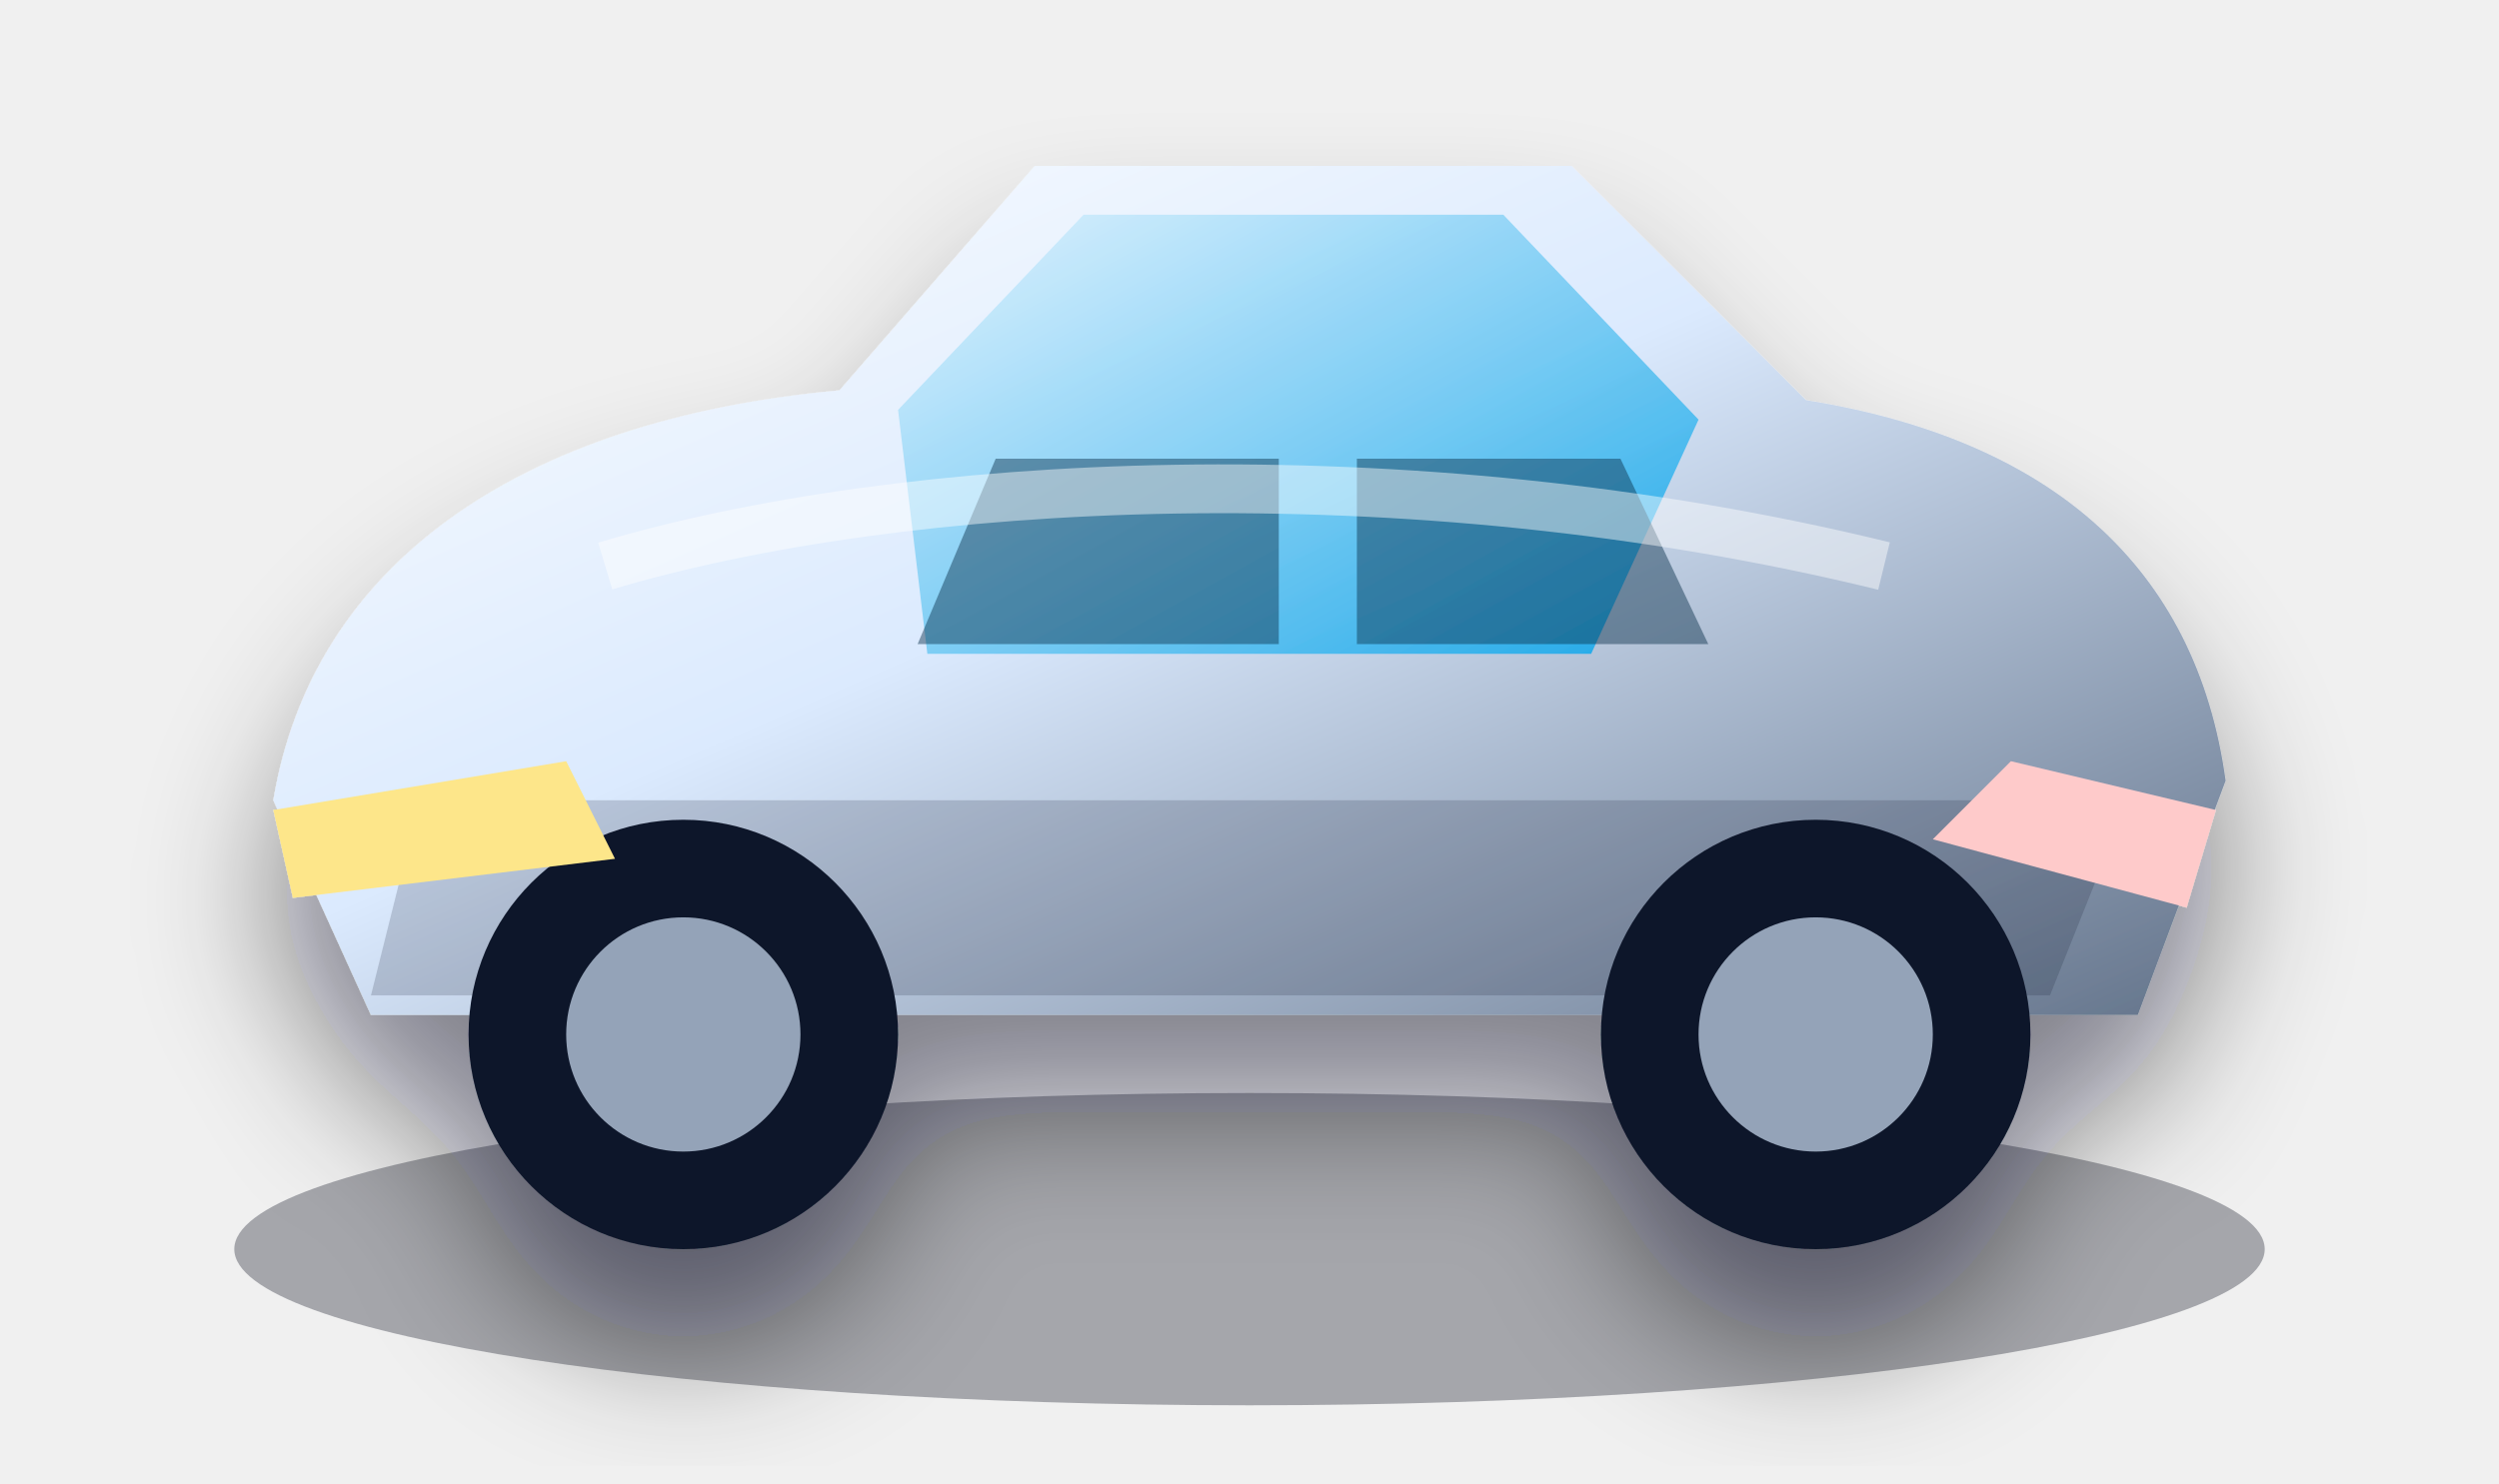
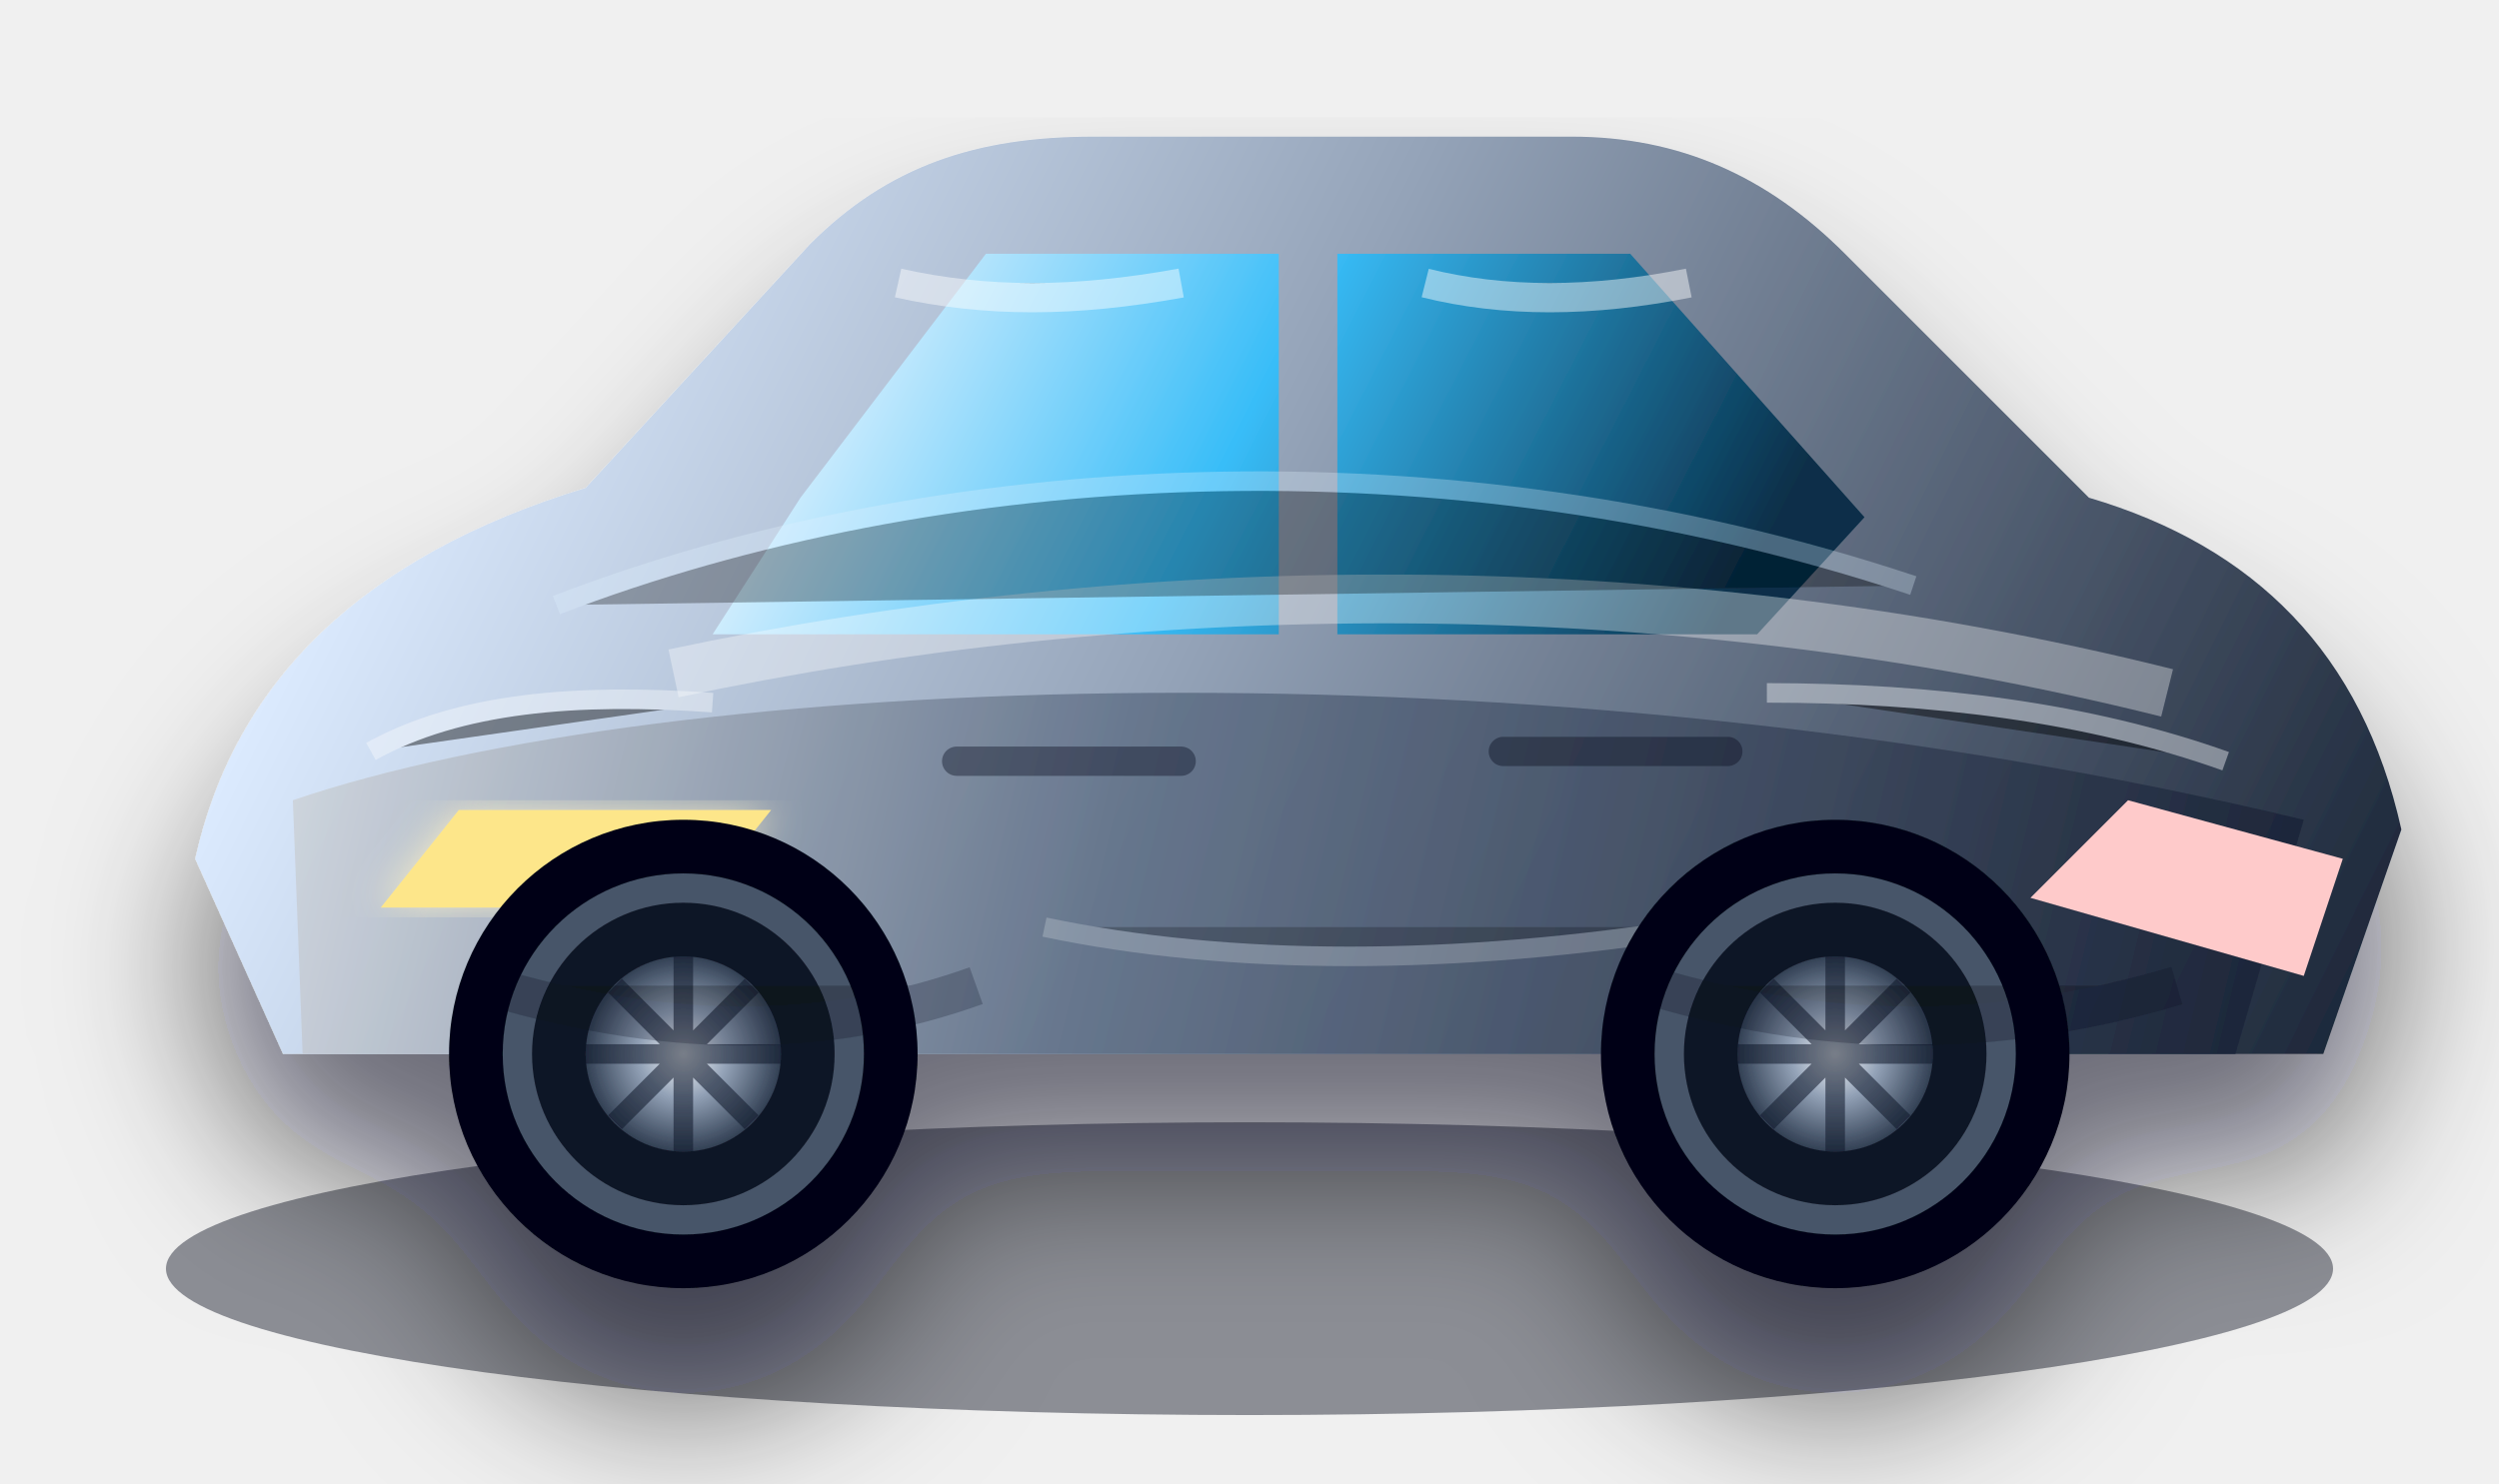
<svg xmlns="http://www.w3.org/2000/svg" width="256" height="152" viewBox="0 0 256 152">
  <defs>
-     <linearGradient id="paint" x1="0" y1="0" x2="1" y2="1">
+     <linearGradient id="paint" x1="0" y1="10" x2="230" y2="124" gradientUnits="userSpaceOnUse">
      <stop stop-color="#ffffff" />
-       <stop offset=".45" stop-color="#dbeafe" />
-       <stop offset="1" stop-color="#64748b" />
+       <stop offset=".2" stop-color="#dbeafe" />
+       <stop offset=".52" stop-color="#94a3b8" />
+       <stop offset="1" stop-color="#1e293b" />
    </linearGradient>
-     <linearGradient id="glass" x1="0" y1="0" x2="1" y2="1">
+     <linearGradient id="side" x1="0" y1="60" x2="250" y2="120" gradientUnits="userSpaceOnUse">
+       <stop stop-color="#f8fafc" />
+       <stop offset=".45" stop-color="#64748b" />
+       <stop offset="1" stop-color="#0f172a" />
+     </linearGradient>
+     <linearGradient id="glass" x1="86" y1="29" x2="172" y2="73" gradientUnits="userSpaceOnUse">
      <stop stop-color="#e0f2fe" />
-       <stop offset="1" stop-color="#0ea5e9" />
+       <stop offset=".45" stop-color="#38bdf8" />
+       <stop offset="1" stop-color="#082f49" />
    </linearGradient>
-     <filter id="s" x="-20%" y="-20%" width="140%" height="140%">
-       <feDropShadow dx="0" dy="10" stdDeviation="7" flood-color="#020617" flood-opacity=".45" />
+     <radialGradient id="rim" cx="50%" cy="50%" r="50%">
+       <stop stop-color="#f8fafc" />
+       <stop offset=".45" stop-color="#94a3b8" />
+       <stop offset="1" stop-color="#334155" />
+     </radialGradient>
+     <filter id="shadow" x="-20%" y="-30%" width="140%" height="170%">
+       <feDropShadow dx="0" dy="12" stdDeviation="8" flood-color="#020617" flood-opacity=".55" />
+     </filter>
+     <filter id="glow">
+       <feDropShadow dx="0" dy="0" stdDeviation="2" flood-color="#fef3c7" flood-opacity=".85" />
    </filter>
  </defs>
-   <ellipse cx="128" cy="128" rx="104" ry="16" fill="#020617" opacity=".32" />
-   <g filter="url(#s)">
-     <path d="M28 82c4-24 25-39 58-42l20-23h55l24 24c25 4 40 17 43 39l-9 24H38z" fill="url(#paint)" />
-     <path d="M92 42l19-20h43l20 21-11 24H95z" fill="url(#glass)" opacity=".9" />
-     <path d="M102 47h29v19H94zM139 47h27l9 19h-36z" fill="#082f49" opacity=".45" />
-     <path d="M43 82h175l-8 20H38z" fill="#0f172a" opacity=".18" />
-     <circle cx="70" cy="106" r="22" fill="#0f172a" />
-     <circle cx="70" cy="106" r="12" fill="#94a3b8" />
-     <circle cx="186" cy="106" r="22" fill="#0f172a" />
-     <circle cx="186" cy="106" r="12" fill="#94a3b8" />
-     <path d="M28 83l30-5 5 10-33 4z" fill="#fde68a" />
-     <path d="M206 78l21 5-3 10-26-7z" fill="#fecaca" />
-     <path d="M62 58c30-9 82-12 131 0" fill="none" stroke="#fff" stroke-width="5" opacity=".45" />
+   <ellipse cx="128" cy="130" rx="111" ry="15" fill="#020617" opacity=".42" />
+   <g filter="url(#shadow)">
+     <path d="M20 88c4-18 17-31 40-38l23-25c8-8 17-11 29-11h49c11 0 20 4 28 12l25 25c17 5 28 16 32 34l-8 23H29z" fill="url(#paint)" />
+     <path d="M30 82c38-13 127-17 206 2l-7 24H31z" fill="url(#side)" opacity=".92" />
+     <path d="M82 51l19-25h30v39H73z" fill="url(#glass)" />
+     <path d="M137 26h30l24 27-11 12h-43z" fill="url(#glass)" />
+     <path d="M92 29c9 2 18 2 29 0M146 29c8 2 17 2 27 0" stroke="#fff" stroke-width="3" opacity=".45" />
+     <path d="M69 69c47-10 101-11 153 2" fill="none" stroke="#fff" stroke-width="5" opacity=".35" />
+     <path d="M47 83h32l-8 10H39z" fill="#fde68a" filter="url(#glow)" />
+     <path d="M218 82l22 6-4 12-28-8z" fill="#fecaca" />
+     <path d="M98 78h23M154 77h23" stroke="#020617" stroke-width="3" stroke-linecap="round" opacity=".38" />
+     <path d="M107 95c19 4 42 4 67 0" stroke="#f8fafc" stroke-width="2" opacity=".22" />
+     <circle cx="70" cy="108" r="24" fill="#020617" />
+     <circle cx="70" cy="108" r="17" fill="#111827" stroke="#475569" stroke-width="3" />
+     <circle cx="70" cy="108" r="10" fill="url(#rim)" />
+     <path d="M70 98v20M60 108h20M63 101l14 14M77 101l-14 14" stroke="#0f172a" stroke-width="2" opacity=".55" />
+     <circle cx="188" cy="108" r="24" fill="#020617" />
+     <circle cx="188" cy="108" r="17" fill="#111827" stroke="#475569" stroke-width="3" />
+     <circle cx="188" cy="108" r="10" fill="url(#rim)" />
+     <path d="M188 98v20M178 108h20M181 101l14 14M195 101l-14 14" stroke="#0f172a" stroke-width="2" opacity=".55" />
+     <path d="M50 101c20 6 36 5 50 0M169 101c20 6 37 5 54 0" stroke="#020617" stroke-width="4" opacity=".22" />
+     <g opacity=".42">
+       <path d="M38 77c9-5 21-6 35-5M181 71c17 0 33 2 47 7" stroke="#f8fafc" stroke-width="2" />
+       <path d="M57 62c39-15 91-18 139-2" stroke="#e0f2fe" stroke-width="2" opacity=".7" />
+     </g>
  </g>
</svg>
